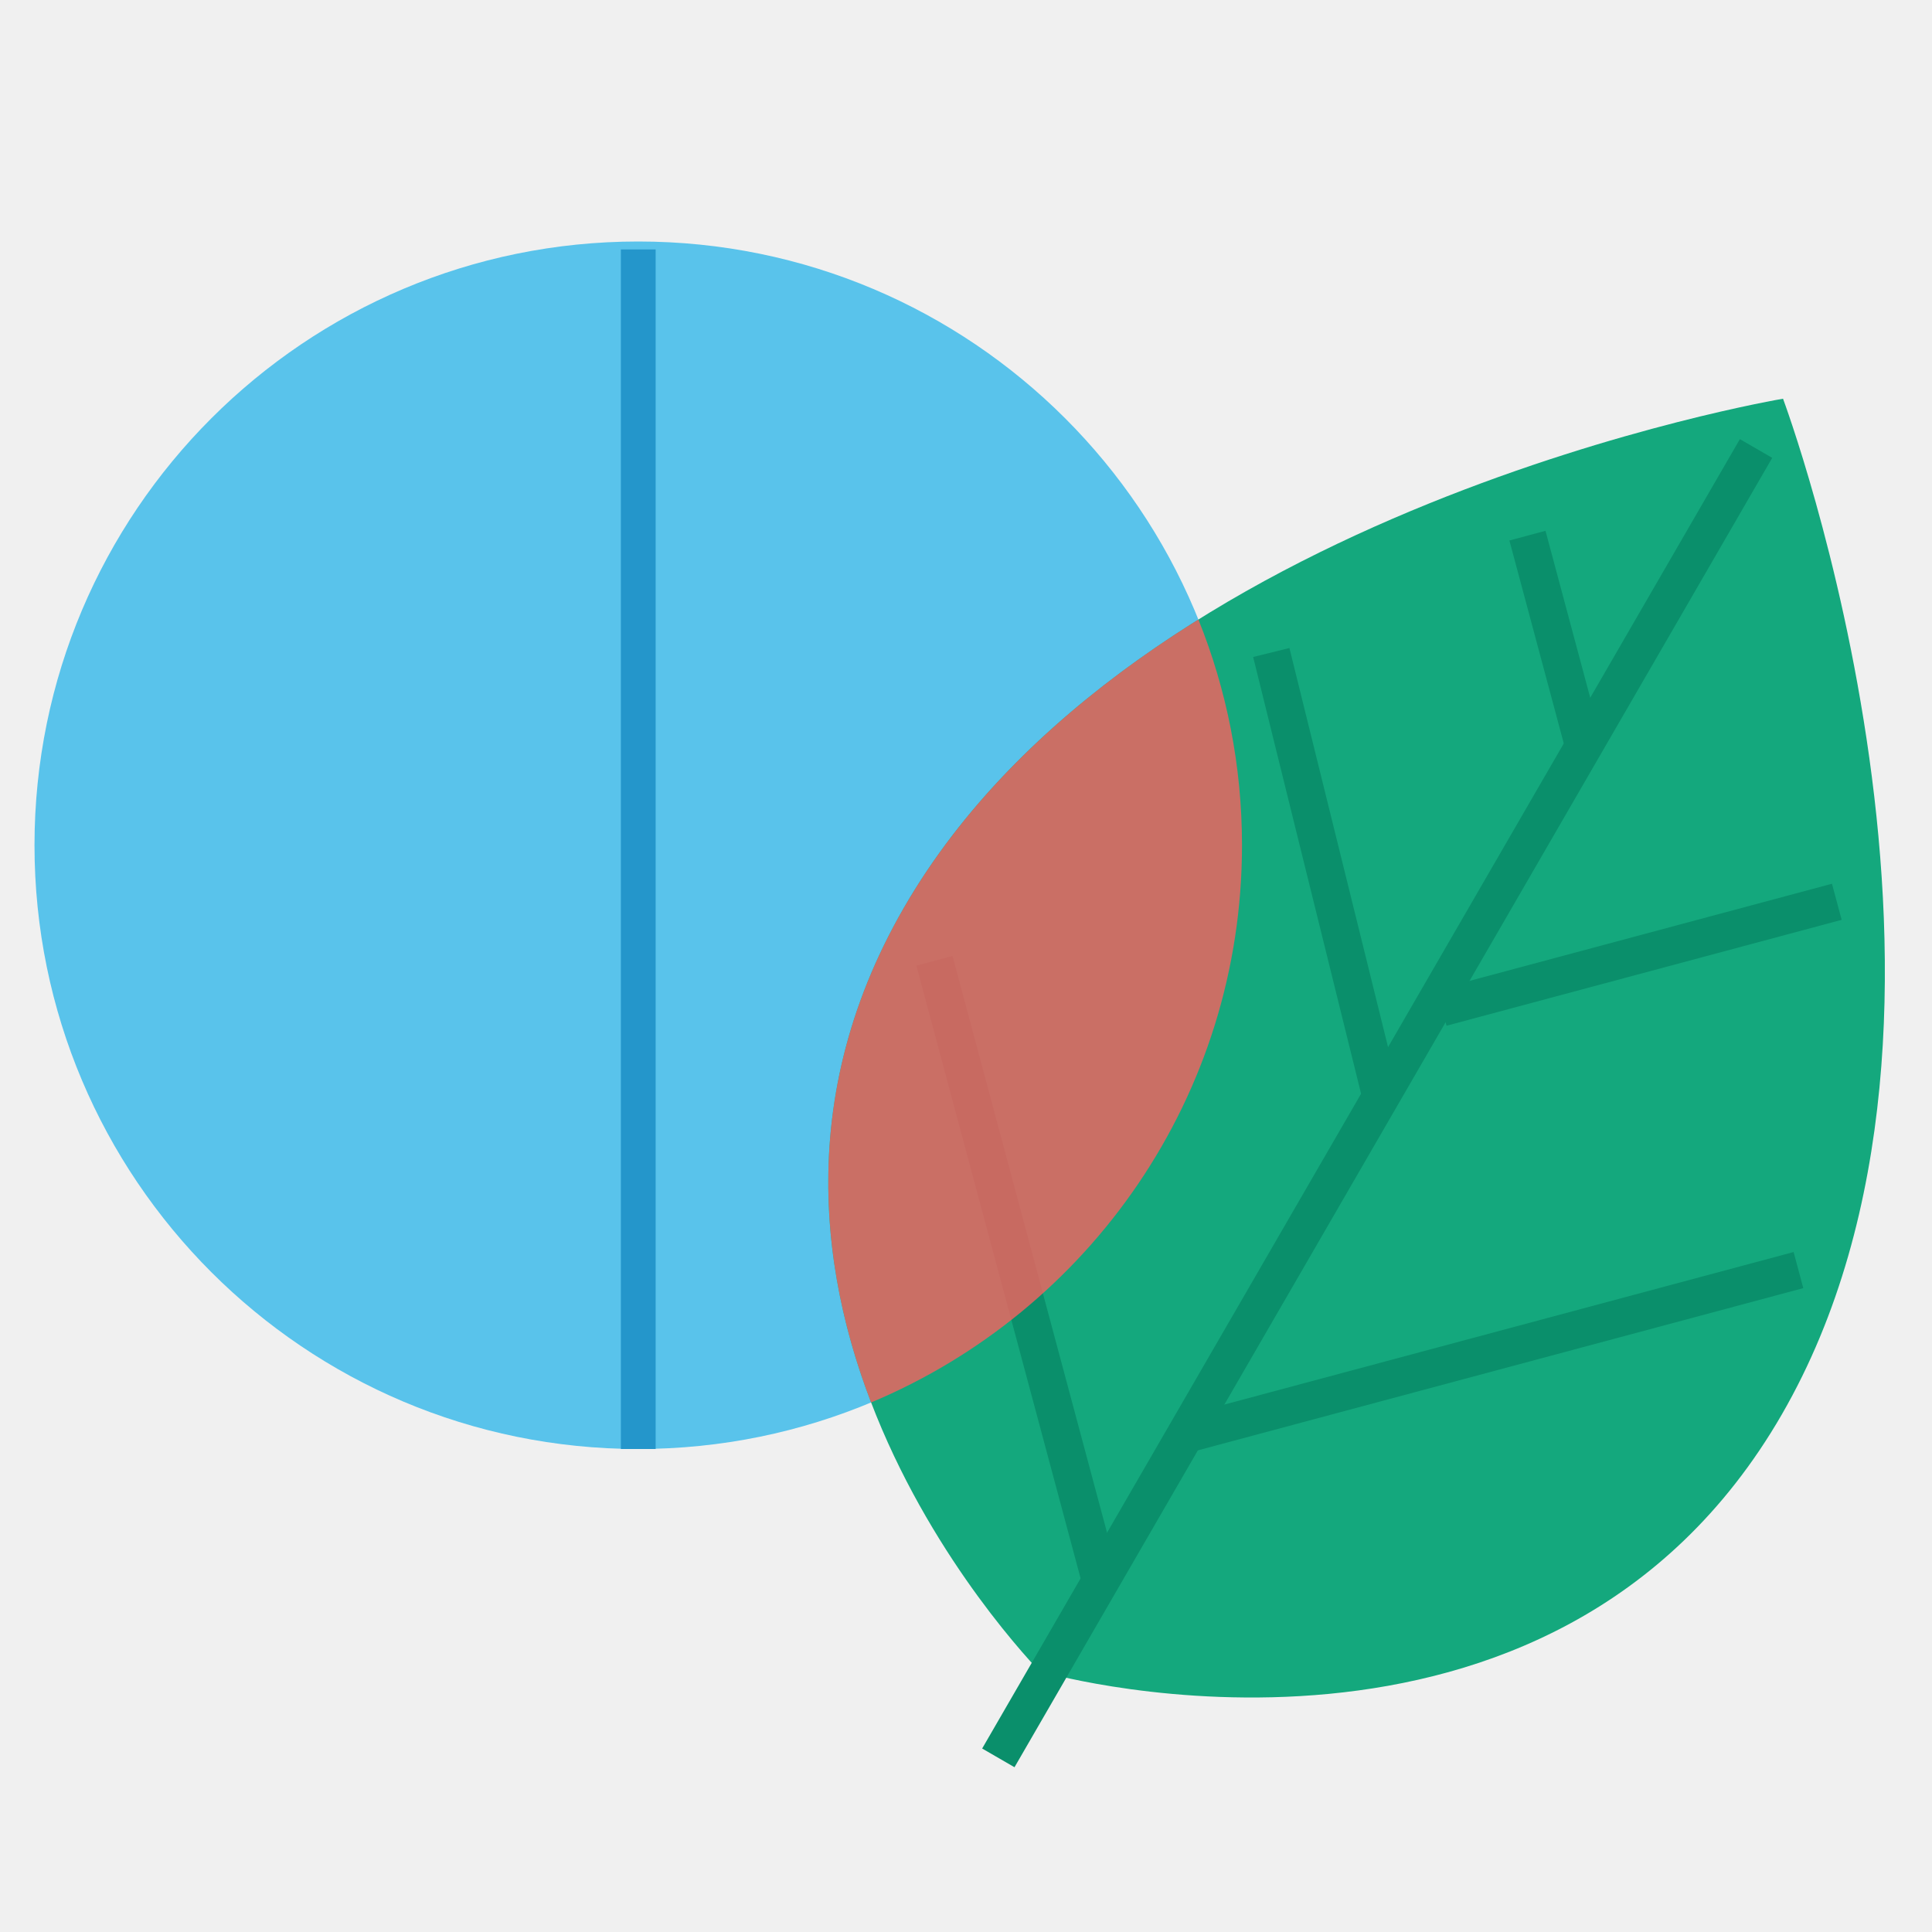
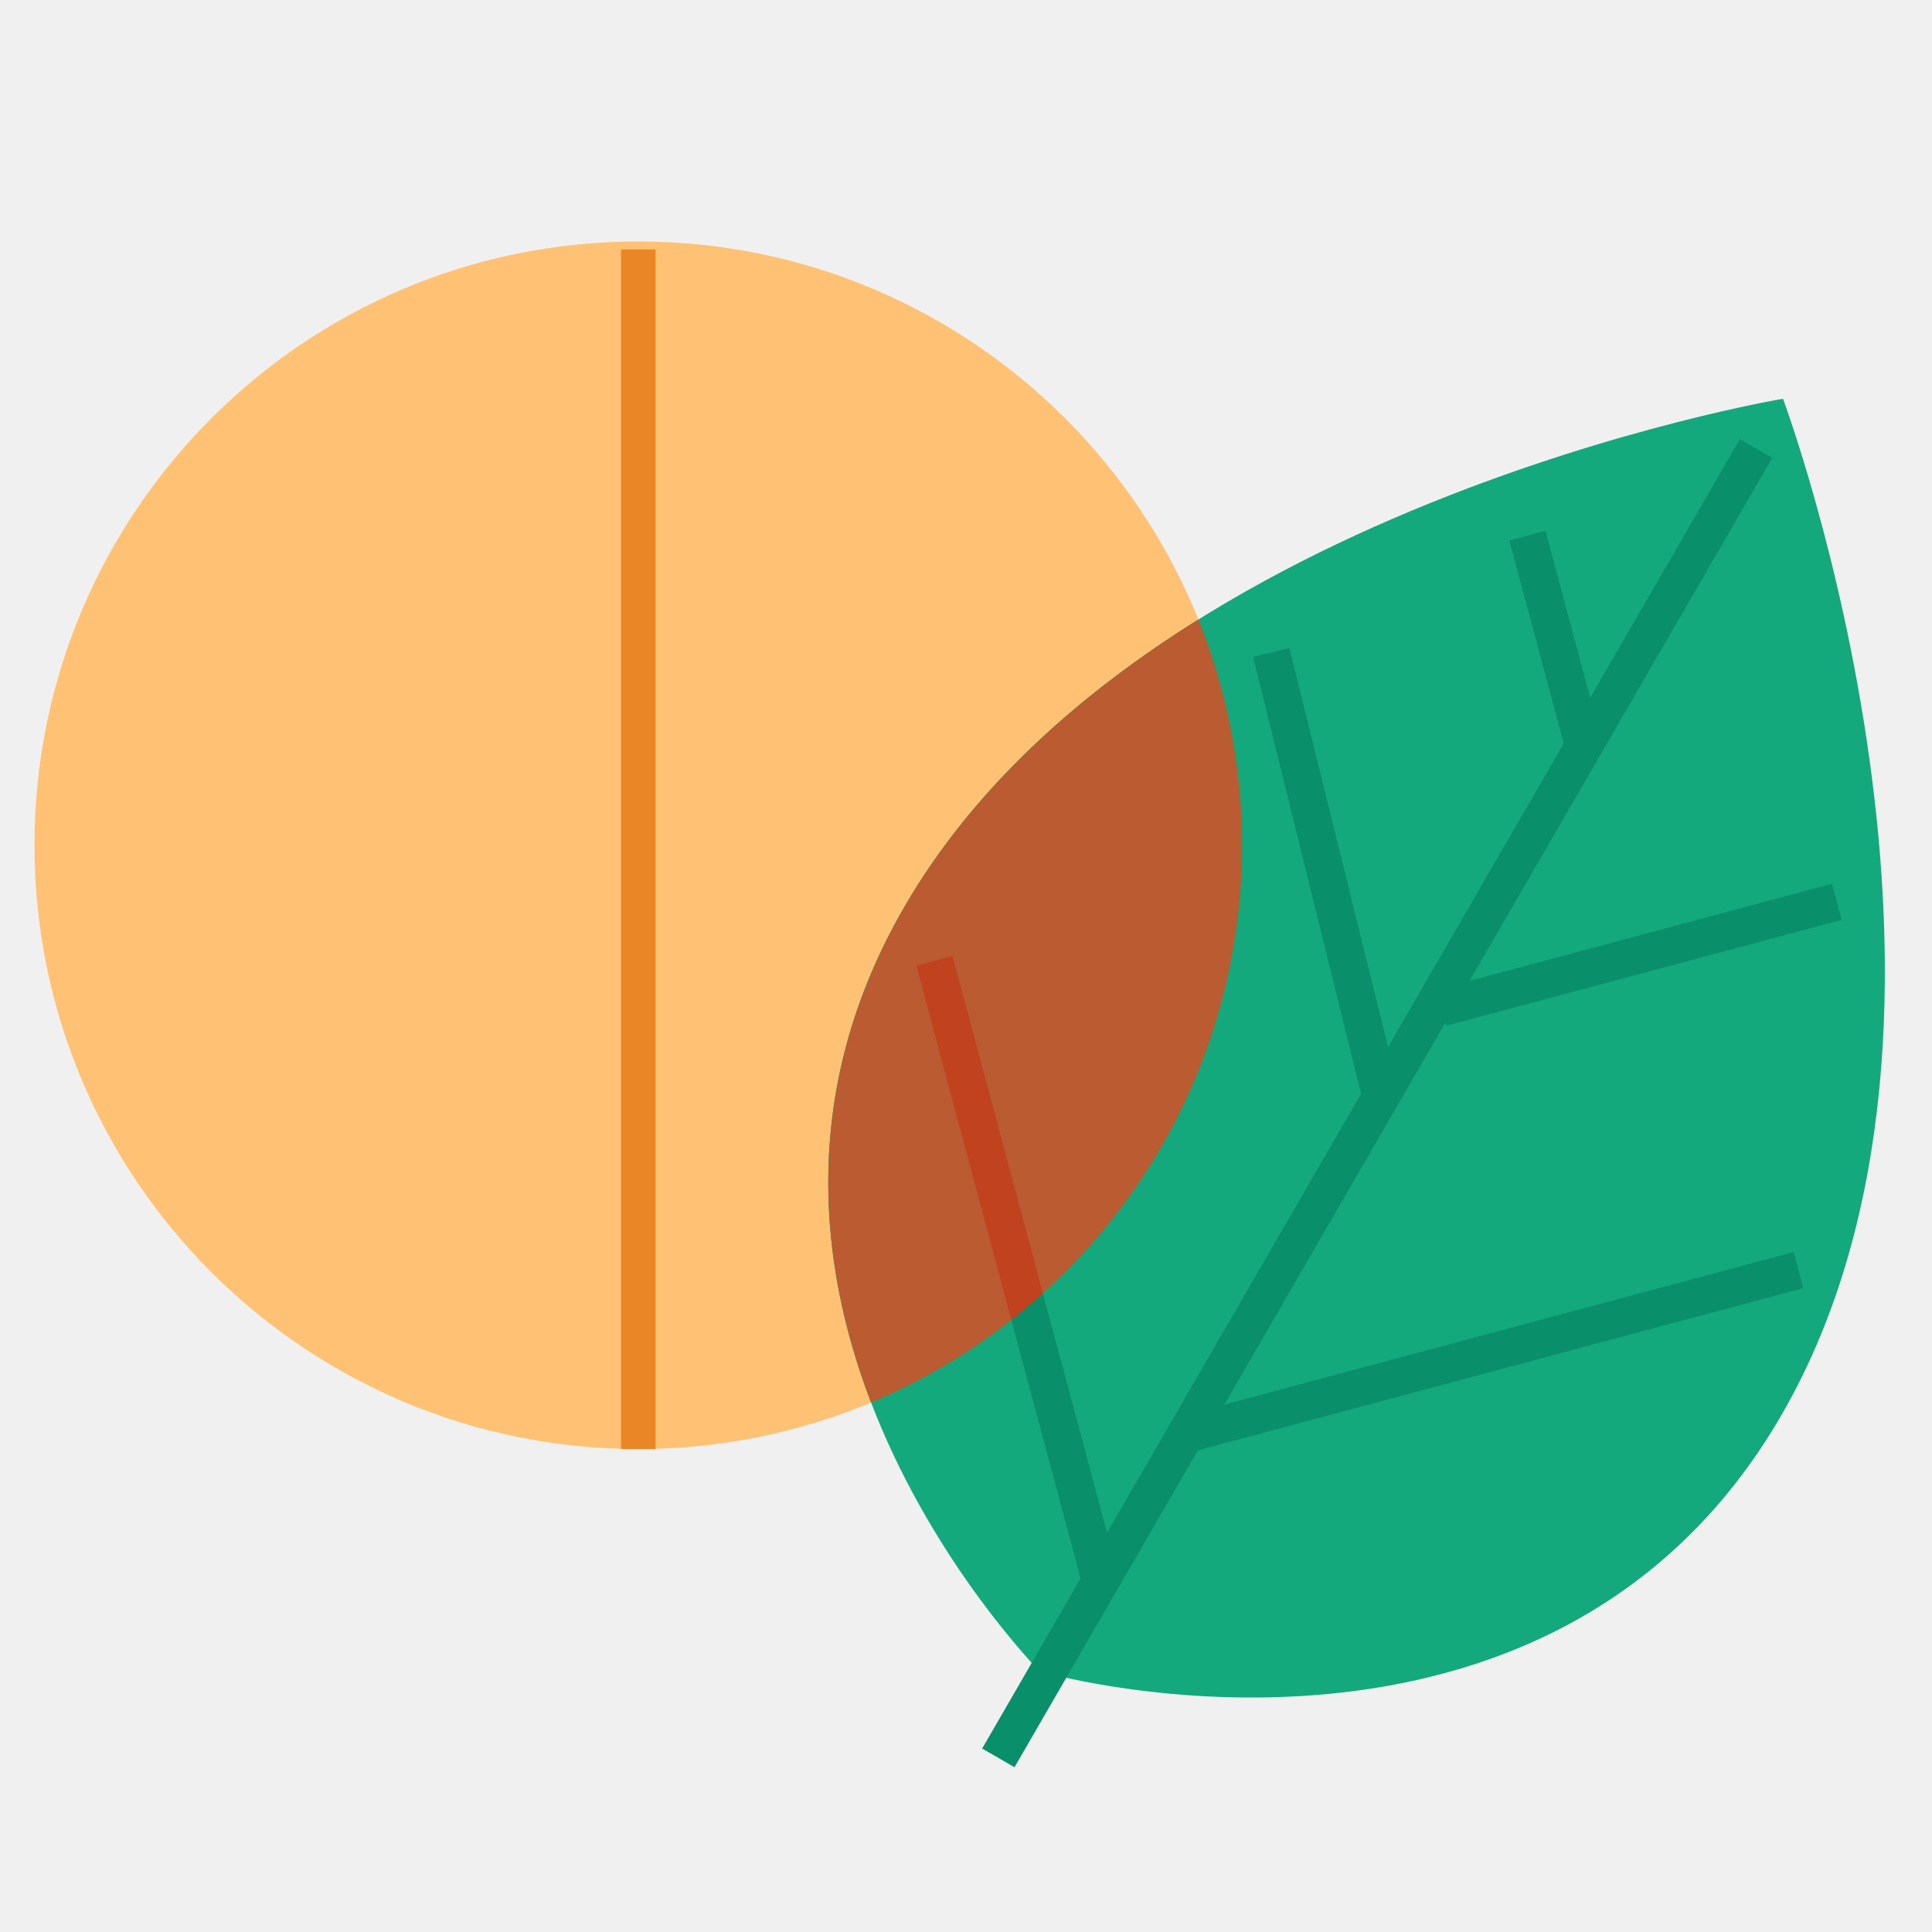
- <svg xmlns="http://www.w3.org/2000/svg" fill="none" height="56" viewBox="0 0 56 56" width="56">
-   <clipPath id="a">
-     <path d="m0 0h56v56h-56z" />
-   </clipPath>
-   <g clip-path="url(#a)">
-     <path d="m1 24.5c0 9.665 7.835 17.5 17.5 17.5 9.665 0 17.5-7.835 17.5-17.5s-7.835-17.5-17.5-17.5c-9.665 0-17.5 7.835-17.5 17.5z" fill="#59c3eb" />
-     <path d="m18.5 42v-34.77" stroke="#2496cb" stroke-miterlimit="10" stroke-width="1.008" />
-     <path clip-rule="evenodd" d="m51.682 11.557c-0-0-0-0-0-0l-0.0 0c-.082.014-18.794 3.17-25.48 14.752-6.701 11.607 4.089 22.3 4.089 22.3l.064-.112c.064.018 14.606 4.084 21.292-7.498 6.686-11.581.064-29.365.035-29.442l0-0s0 0-0 0z" fill="#14a87d" fill-rule="evenodd" />
-     <g stroke="#0a8f6b" stroke-miterlimit="10" stroke-width="1.083">
-       <path d="m53.241 26.139-11.452 3.069" />
-       <path d="m50.9 13-21.963 37.953" />
-       <path d="m52.129 36.814-17.604 4.717" />
-       <path d="m40.044 31.843-3.195-12.93" />
-       <path d="m31.948 45.995-4.862-18.145" />
-       <path d="m45.962 21.826-1.688-6.3" />
+ <svg xmlns="http://www.w3.org/2000/svg" width="56" height="56" viewBox="0 0 56 56" fill="none">
+   <g clip-path="url(#clip0)">
+     <path d="M1 24.5C1 34.165 8.835 42 18.5 42C28.165 42 36 34.165 36 24.5C36 14.835 28.165 7 18.5 7C8.835 7 1 14.835 1 24.5Z" fill="#FFC173" />
+     <path opacity="0.9" d="M18.5 42L18.5 7.23" stroke="#E87F1E" stroke-miterlimit="10" />
+     <path fill-rule="evenodd" clip-rule="evenodd" d="M51.681 11.557C51.681 11.557 51.681 11.557 51.681 11.557L51.681 11.558C51.6 11.571 32.888 14.728 26.201 26.309C19.5 37.916 30.29 48.609 30.29 48.609L30.354 48.498C30.418 48.515 44.96 52.581 51.646 41C58.333 29.419 51.71 11.635 51.681 11.558L51.681 11.557C51.681 11.557 51.681 11.557 51.681 11.557Z" fill="#14A87D" />
+     <path d="M53.241 26.139L41.789 29.208" stroke="#0A8F6B" stroke-width="1.083" stroke-miterlimit="10" />
+     <path d="M50.9 13L28.937 50.953" stroke="#0A8F6B" stroke-width="1.083" stroke-miterlimit="10" />
+     <path d="M52.129 36.814L34.525 41.531" stroke="#0A8F6B" stroke-width="1.083" stroke-miterlimit="10" />
+     <path d="M40.044 31.843L36.849 18.913" stroke="#0A8F6B" stroke-width="1.083" stroke-miterlimit="10" />
+     <path d="M31.948 45.995L27.086 27.851" stroke="#0A8F6B" stroke-width="1.083" stroke-miterlimit="10" />
+     <path d="M45.962 21.826L44.273 15.526" stroke="#0A8F6B" stroke-width="1.083" stroke-miterlimit="10" />
+     <g style="mix-blend-mode:difference" opacity="0.8">
+       <path fill-rule="evenodd" clip-rule="evenodd" d="M34.736 17.957C31.356 20.066 28.228 22.801 26.202 26.309C23.157 31.584 23.724 36.671 25.25 40.651C31.564 38.009 36 31.773 36 24.5C36 22.187 35.551 19.979 34.736 17.957Z" fill="#F7605F" />
    </g>
-     <path clip-rule="evenodd" d="m34.736 17.957c-3.38 2.109-6.509 4.844-8.534 8.352-3.046 5.275-2.478 10.362-.953 14.342 6.314-2.642 10.751-8.878 10.751-16.151 0-2.313-.449-4.521-1.264-6.543z" fill="#f7605f" fill-rule="evenodd" opacity=".8" />
  </g>
+   <defs>
+     <clipPath id="clip0">
+       <rect width="56" height="56" fill="white" />
+     </clipPath>
+   </defs>
</svg>
